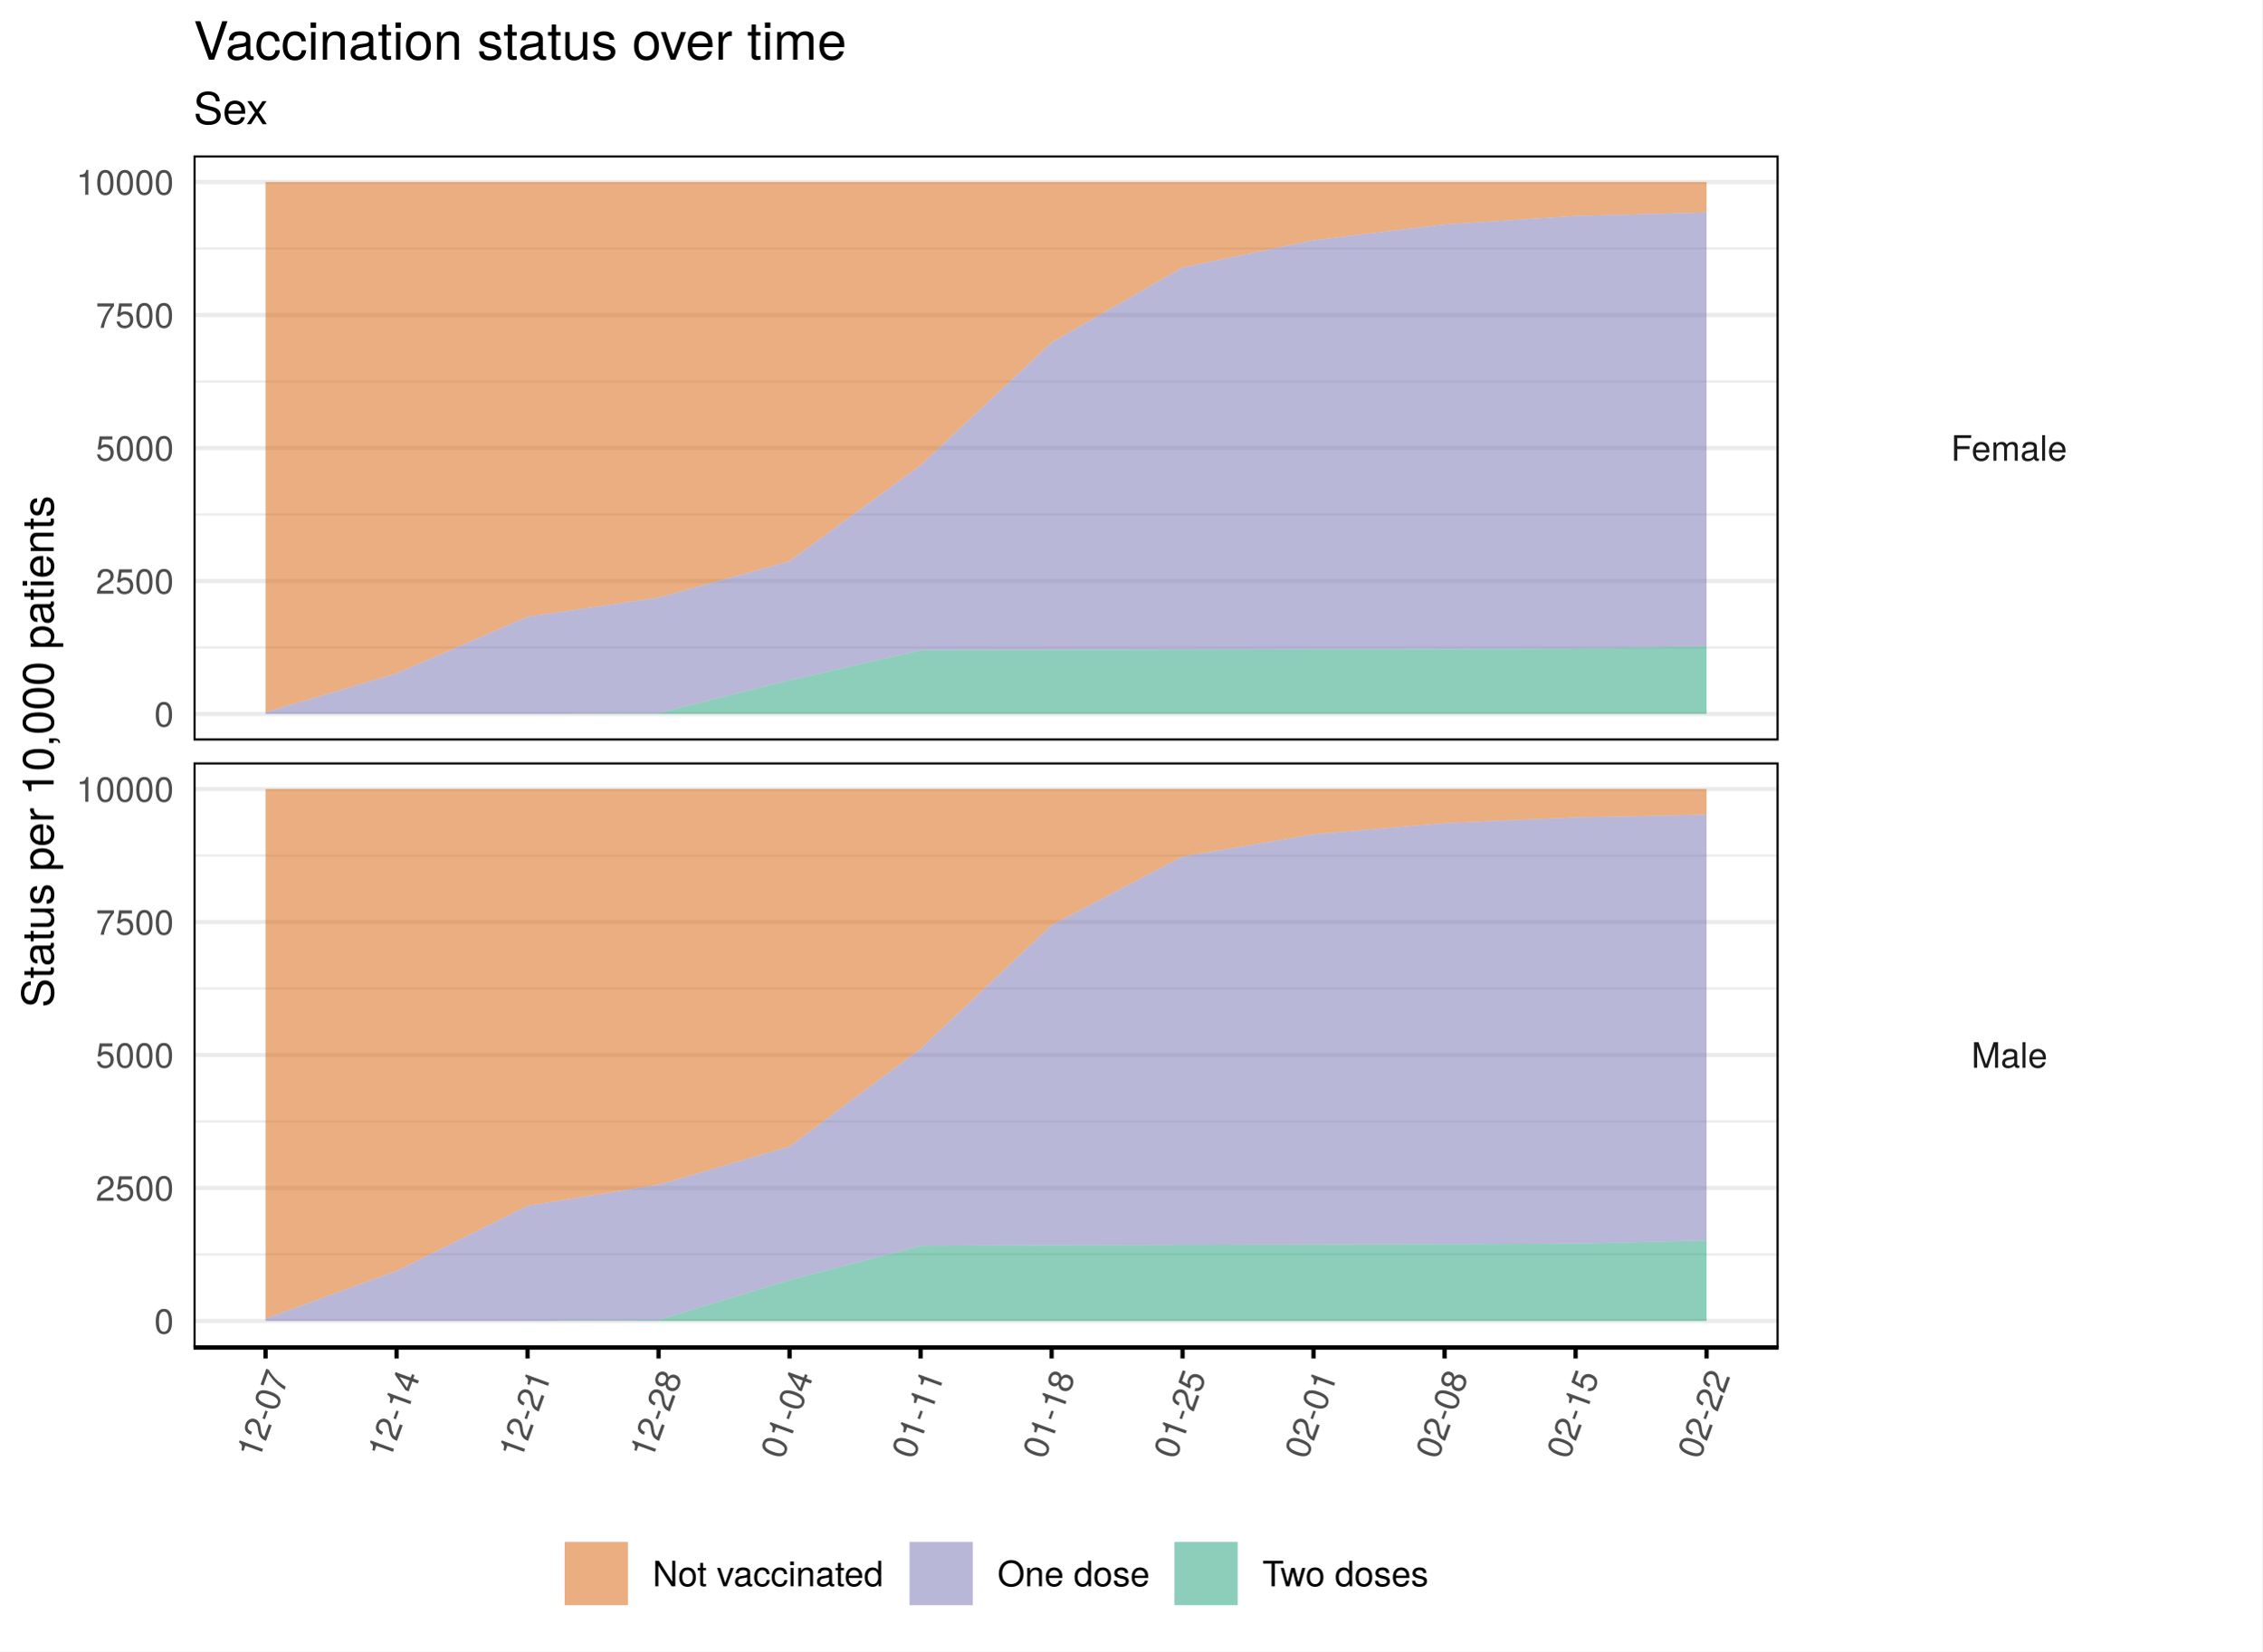
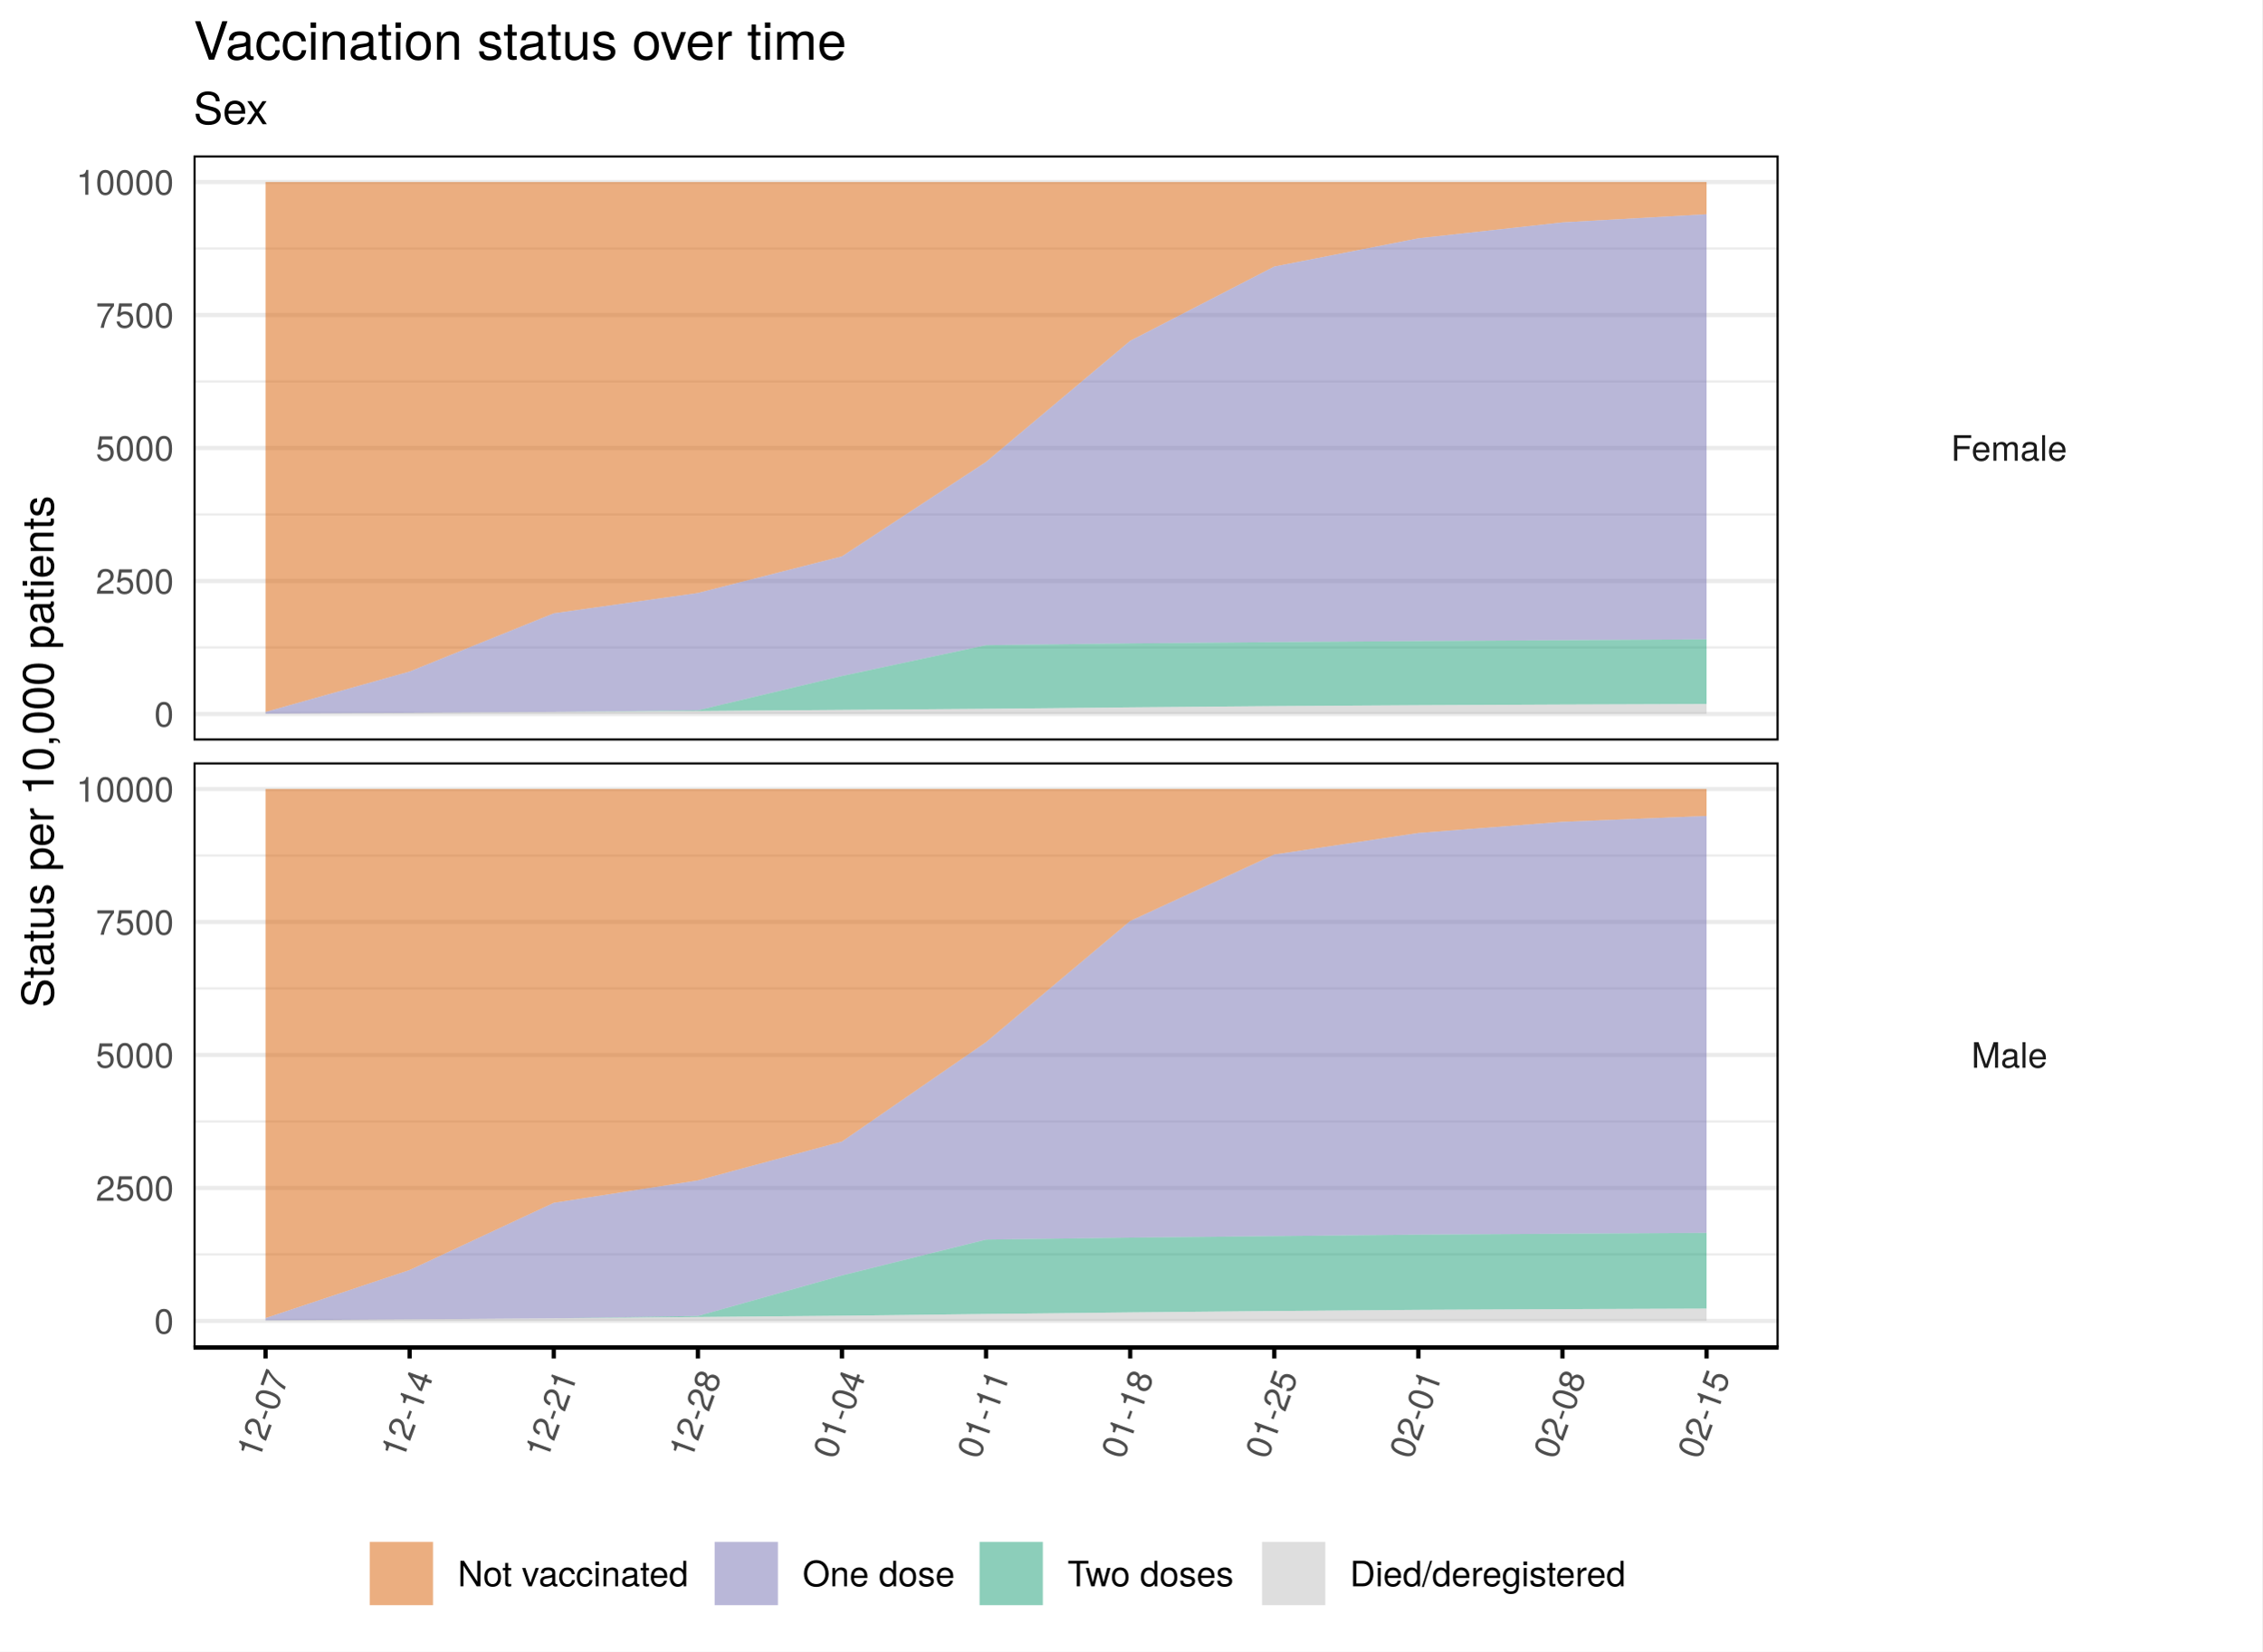
<svg xmlns="http://www.w3.org/2000/svg" viewBox="0 0 566.93 414.02">
  <defs>
    <style type="text/css">
    line, polyline, polygon, path, rect, circle {
      fill: none;
      stroke: #000000;
      stroke-linecap: round;
      stroke-linejoin: round;
      stroke-miterlimit: 10.00;
    }
  </style>
  </defs>
  <rect width="100%" height="100%" style="stroke: none; fill: #FFFFFF;" />
  <defs>
    <clipPath id="cpNDguNDl8NDQ1Ljc3fDE4NS42MnwzOC45NQ==">
      <rect x="48.49" y="38.95" width="397.28" height="146.67" />
    </clipPath>
  </defs>
  <polyline points="48.49,162.29 445.77,162.29 " style="stroke-width: 0.53; stroke: #EBEBEB; stroke-linecap: butt;" clip-path="url(#cpNDguNDl8NDQ1Ljc3fDE4NS42MnwzOC45NQ==)" />
  <polyline points="48.49,128.95 445.77,128.95 " style="stroke-width: 0.53; stroke: #EBEBEB; stroke-linecap: butt;" clip-path="url(#cpNDguNDl8NDQ1Ljc3fDE4NS42MnwzOC45NQ==)" />
  <polyline points="48.49,95.62 445.77,95.62 " style="stroke-width: 0.53; stroke: #EBEBEB; stroke-linecap: butt;" clip-path="url(#cpNDguNDl8NDQ1Ljc3fDE4NS42MnwzOC45NQ==)" />
  <polyline points="48.49,62.28 445.77,62.28 " style="stroke-width: 0.53; stroke: #EBEBEB; stroke-linecap: butt;" clip-path="url(#cpNDguNDl8NDQ1Ljc3fDE4NS42MnwzOC45NQ==)" />
  <polyline points="48.49,178.96 445.77,178.96 " style="stroke-width: 1.07; stroke: #EBEBEB; stroke-linecap: butt;" clip-path="url(#cpNDguNDl8NDQ1Ljc3fDE4NS42MnwzOC45NQ==)" />
  <polyline points="48.49,145.62 445.77,145.62 " style="stroke-width: 1.07; stroke: #EBEBEB; stroke-linecap: butt;" clip-path="url(#cpNDguNDl8NDQ1Ljc3fDE4NS42MnwzOC45NQ==)" />
  <polyline points="48.49,112.29 445.77,112.29 " style="stroke-width: 1.07; stroke: #EBEBEB; stroke-linecap: butt;" clip-path="url(#cpNDguNDl8NDQ1Ljc3fDE4NS42MnwzOC45NQ==)" />
  <polyline points="48.49,78.95 445.77,78.95 " style="stroke-width: 1.07; stroke: #EBEBEB; stroke-linecap: butt;" clip-path="url(#cpNDguNDl8NDQ1Ljc3fDE4NS42MnwzOC45NQ==)" />
  <polyline points="48.49,45.62 445.77,45.62 " style="stroke-width: 1.07; stroke: #EBEBEB; stroke-linecap: butt;" clip-path="url(#cpNDguNDl8NDQ1Ljc3fDE4NS42MnwzOC45NQ==)" />
-   <polygon points="66.55,45.62 99.38,45.62 132.21,45.62 165.05,45.62 197.88,45.62 230.71,45.62 263.55,45.62 296.38,45.62 329.21,45.62 362.05,45.62 394.88,45.62 427.71,45.62 427.71,53.24 394.88,54.12 362.05,56.24 329.21,60.20 296.38,67.05 263.55,85.84 230.71,116.63 197.88,140.67 165.05,149.78 132.21,154.58 99.38,168.80 66.55,178.52 " style="stroke-width: 0.00; stroke: none; fill: #D95F02; fill-opacity: 0.50;" clip-path="url(#cpNDguNDl8NDQ1Ljc3fDE4NS42MnwzOC45NQ==)" />
-   <polyline points="66.55,45.62 99.38,45.62 132.21,45.62 165.05,45.62 197.88,45.62 230.71,45.62 263.55,45.62 296.38,45.62 329.21,45.62 362.05,45.62 394.88,45.62 427.71,45.62 " style="stroke-width: 1.07; stroke: none;" clip-path="url(#cpNDguNDl8NDQ1Ljc3fDE4NS42MnwzOC45NQ==)" />
-   <polygon points="66.55,178.52 99.38,168.80 132.21,154.58 165.05,149.78 197.88,140.67 230.71,116.63 263.55,85.84 296.38,67.05 329.21,60.20 362.05,56.24 394.88,54.12 427.71,53.24 427.71,161.95 394.88,162.60 362.05,162.72 329.21,162.78 296.38,162.85 263.55,162.91 230.71,163.03 197.88,170.54 165.05,178.78 132.21,178.96 99.38,178.96 66.55,178.96 " style="stroke-width: 0.00; stroke: none; fill: #7570B3; fill-opacity: 0.50;" clip-path="url(#cpNDguNDl8NDQ1Ljc3fDE4NS42MnwzOC45NQ==)" />
-   <polyline points="66.55,178.52 99.38,168.80 132.21,154.58 165.05,149.78 197.88,140.67 230.71,116.63 263.55,85.84 296.38,67.05 329.21,60.20 362.05,56.24 394.88,54.12 427.71,53.24 " style="stroke-width: 1.07; stroke: none;" clip-path="url(#cpNDguNDl8NDQ1Ljc3fDE4NS42MnwzOC45NQ==)" />
-   <polygon points="66.55,178.96 99.38,178.96 132.21,178.96 165.05,178.78 197.88,170.54 230.71,163.03 263.55,162.91 296.38,162.85 329.21,162.78 362.05,162.72 394.88,162.60 427.71,161.95 427.71,178.96 394.88,178.96 362.05,178.96 329.21,178.96 296.38,178.96 263.55,178.96 230.71,178.96 197.88,178.96 165.05,178.96 132.21,178.96 99.38,178.96 66.55,178.96 " style="stroke-width: 0.00; stroke: none; fill: #1B9E77; fill-opacity: 0.50;" clip-path="url(#cpNDguNDl8NDQ1Ljc3fDE4NS42MnwzOC45NQ==)" />
-   <polyline points="66.55,178.96 99.38,178.96 132.21,178.96 165.05,178.78 197.88,170.54 230.71,163.03 263.55,162.91 296.38,162.85 329.21,162.78 362.05,162.72 394.88,162.60 427.71,161.95 " style="stroke-width: 1.07; stroke: none;" clip-path="url(#cpNDguNDl8NDQ1Ljc3fDE4NS42MnwzOC45NQ==)" />
+   <polygon points="66.55,45.62 102.66,45.62 138.78,45.62 174.90,45.62 211.01,45.62 247.13,45.62 283.25,45.62 319.36,45.62 355.48,45.62 391.60,45.62 427.71,45.62 427.71,53.70 391.60,55.74 355.48,59.73 319.36,66.81 283.25,85.43 247.13,115.78 211.01,139.46 174.90,148.64 138.78,153.74 102.66,168.33 66.55,178.46 " style="stroke-width: 0.00; stroke: none; fill: #D95F02; fill-opacity: 0.50;" clip-path="url(#cpNDguNDl8NDQ1Ljc3fDE4NS42MnwzOC45NQ==)" />
+   <polyline points="66.55,45.62 102.66,45.62 138.78,45.62 174.90,45.62 211.01,45.62 247.13,45.62 283.25,45.62 319.36,45.62 355.48,45.62 391.60,45.62 427.71,45.62 " style="stroke-width: 1.07; stroke: none;" clip-path="url(#cpNDguNDl8NDQ1Ljc3fDE4NS42MnwzOC45NQ==)" />
+   <polygon points="66.55,178.46 102.66,168.33 138.78,153.74 174.90,148.64 211.01,139.46 247.13,115.78 283.25,85.43 319.36,66.81 355.48,59.73 391.60,55.74 427.71,53.70 427.71,160.27 391.60,160.48 355.48,160.69 319.36,160.95 283.25,161.27 247.13,161.72 211.01,169.44 174.90,178.05 138.78,178.45 102.66,178.68 66.55,178.89 " style="stroke-width: 0.00; stroke: none; fill: #7570B3; fill-opacity: 0.50;" clip-path="url(#cpNDguNDl8NDQ1Ljc3fDE4NS42MnwzOC45NQ==)" />
+   <polyline points="66.55,178.46 102.66,168.33 138.78,153.74 174.90,148.64 211.01,139.46 247.13,115.78 283.25,85.43 319.36,66.81 355.48,59.73 391.60,55.74 427.71,53.70 " style="stroke-width: 1.07; stroke: none;" clip-path="url(#cpNDguNDl8NDQ1Ljc3fDE4NS42MnwzOC45NQ==)" />
+   <polygon points="66.55,178.89 102.66,178.68 138.78,178.45 174.90,178.05 211.01,169.44 247.13,161.72 283.25,161.27 319.36,160.95 355.48,160.69 391.60,160.48 427.71,160.27 427.71,176.47 391.60,176.60 355.48,176.77 319.36,177.00 283.25,177.31 247.13,177.67 211.01,177.95 174.90,178.23 138.78,178.45 102.66,178.68 66.55,178.89 " style="stroke-width: 0.00; stroke: none; fill: #1B9E77; fill-opacity: 0.50;" clip-path="url(#cpNDguNDl8NDQ1Ljc3fDE4NS42MnwzOC45NQ==)" />
+   <polyline points="66.55,178.89 102.66,178.68 138.78,178.45 174.90,178.05 211.01,169.44 247.13,161.72 283.25,161.27 319.36,160.95 355.48,160.69 391.60,160.48 427.71,160.27 " style="stroke-width: 1.07; stroke: none;" clip-path="url(#cpNDguNDl8NDQ1Ljc3fDE4NS42MnwzOC45NQ==)" />
+   <polygon points="66.55,178.89 102.66,178.68 138.78,178.45 174.90,178.23 211.01,177.95 247.13,177.67 283.25,177.31 319.36,177.00 355.48,176.77 391.60,176.60 427.71,176.47 427.71,178.96 391.60,178.96 355.48,178.96 319.36,178.96 283.25,178.96 247.13,178.96 211.01,178.96 174.90,178.96 138.78,178.96 102.66,178.96 66.55,178.96 " style="stroke-width: 0.00; stroke: none; fill: #BEBEBE; fill-opacity: 0.50;" clip-path="url(#cpNDguNDl8NDQ1Ljc3fDE4NS42MnwzOC45NQ==)" />
+   <polyline points="66.55,178.89 102.66,178.68 138.78,178.45 174.90,178.23 211.01,177.95 247.13,177.67 283.25,177.31 319.36,177.00 355.48,176.77 391.60,176.60 427.71,176.47 " style="stroke-width: 1.07; stroke: none;" clip-path="url(#cpNDguNDl8NDQ1Ljc3fDE4NS42MnwzOC45NQ==)" />
  <rect x="48.49" y="38.95" width="397.28" height="146.67" style="stroke-width: 1.07;" clip-path="url(#cpNDguNDl8NDQ1Ljc3fDE4NS42MnwzOC45NQ==)" />
  <defs>
    <clipPath id="cpMC4wMHw1NjYuOTN8NDE0LjAyfDAuMDA=">
      <rect x="0.00" y="0.00" width="566.93" height="414.02" />
    </clipPath>
  </defs>
  <defs>
    <clipPath id="cpNDguNDl8NDQ1Ljc3fDMzNy43OHwxOTEuMTA=">
      <rect x="48.49" y="191.10" width="397.28" height="146.67" />
    </clipPath>
  </defs>
  <polyline points="48.49,314.44 445.77,314.44 " style="stroke-width: 0.53; stroke: #EBEBEB; stroke-linecap: butt;" clip-path="url(#cpNDguNDl8NDQ1Ljc3fDMzNy43OHwxOTEuMTA=)" />
  <polyline points="48.49,281.11 445.77,281.11 " style="stroke-width: 0.53; stroke: #EBEBEB; stroke-linecap: butt;" clip-path="url(#cpNDguNDl8NDQ1Ljc3fDMzNy43OHwxOTEuMTA=)" />
  <polyline points="48.49,247.77 445.77,247.77 " style="stroke-width: 0.53; stroke: #EBEBEB; stroke-linecap: butt;" clip-path="url(#cpNDguNDl8NDQ1Ljc3fDMzNy43OHwxOTEuMTA=)" />
  <polyline points="48.49,214.44 445.77,214.44 " style="stroke-width: 0.53; stroke: #EBEBEB; stroke-linecap: butt;" clip-path="url(#cpNDguNDl8NDQ1Ljc3fDMzNy43OHwxOTEuMTA=)" />
  <polyline points="48.49,331.11 445.77,331.11 " style="stroke-width: 1.07; stroke: #EBEBEB; stroke-linecap: butt;" clip-path="url(#cpNDguNDl8NDQ1Ljc3fDMzNy43OHwxOTEuMTA=)" />
  <polyline points="48.49,297.77 445.77,297.77 " style="stroke-width: 1.07; stroke: #EBEBEB; stroke-linecap: butt;" clip-path="url(#cpNDguNDl8NDQ1Ljc3fDMzNy43OHwxOTEuMTA=)" />
  <polyline points="48.49,264.44 445.77,264.44 " style="stroke-width: 1.07; stroke: #EBEBEB; stroke-linecap: butt;" clip-path="url(#cpNDguNDl8NDQ1Ljc3fDMzNy43OHwxOTEuMTA=)" />
  <polyline points="48.49,231.10 445.77,231.10 " style="stroke-width: 1.07; stroke: #EBEBEB; stroke-linecap: butt;" clip-path="url(#cpNDguNDl8NDQ1Ljc3fDMzNy43OHwxOTEuMTA=)" />
  <polyline points="48.49,197.77 445.77,197.77 " style="stroke-width: 1.07; stroke: #EBEBEB; stroke-linecap: butt;" clip-path="url(#cpNDguNDl8NDQ1Ljc3fDMzNy43OHwxOTEuMTA=)" />
-   <polygon points="66.55,197.77 99.38,197.77 132.21,197.77 165.05,197.77 197.88,197.77 230.71,197.77 263.55,197.77 296.38,197.77 329.21,197.77 362.05,197.77 394.88,197.77 427.71,197.77 427.71,204.20 394.88,204.89 362.05,206.33 329.21,209.12 296.38,214.68 263.55,231.90 230.71,262.87 197.88,287.38 165.05,296.96 132.21,302.25 99.38,318.56 66.55,330.52 " style="stroke-width: 0.00; stroke: none; fill: #D95F02; fill-opacity: 0.50;" clip-path="url(#cpNDguNDl8NDQ1Ljc3fDMzNy43OHwxOTEuMTA=)" />
-   <polyline points="66.55,197.77 99.38,197.77 132.21,197.77 165.05,197.77 197.88,197.77 230.71,197.77 263.55,197.77 296.38,197.77 329.21,197.77 362.05,197.77 394.88,197.77 427.71,197.77 " style="stroke-width: 1.07; stroke: none;" clip-path="url(#cpNDguNDl8NDQ1Ljc3fDMzNy43OHwxOTEuMTA=)" />
-   <polygon points="66.55,330.52 99.38,318.56 132.21,302.25 165.05,296.96 197.88,287.38 230.71,262.87 263.55,231.90 296.38,214.68 329.21,209.12 362.05,206.33 394.88,204.89 427.71,204.20 427.71,310.94 394.88,311.76 362.05,311.89 329.21,311.96 296.38,312.07 263.55,312.15 230.71,312.31 197.88,320.88 165.05,330.86 132.21,331.11 99.38,331.11 66.55,331.11 " style="stroke-width: 0.00; stroke: none; fill: #7570B3; fill-opacity: 0.50;" clip-path="url(#cpNDguNDl8NDQ1Ljc3fDMzNy43OHwxOTEuMTA=)" />
-   <polyline points="66.55,330.52 99.38,318.56 132.21,302.25 165.05,296.96 197.88,287.38 230.71,262.87 263.55,231.90 296.38,214.68 329.21,209.12 362.05,206.33 394.88,204.89 427.71,204.20 " style="stroke-width: 1.07; stroke: none;" clip-path="url(#cpNDguNDl8NDQ1Ljc3fDMzNy43OHwxOTEuMTA=)" />
-   <polygon points="66.55,331.11 99.38,331.11 132.21,331.11 165.05,330.86 197.88,320.88 230.71,312.31 263.55,312.15 296.38,312.07 329.21,311.96 362.05,311.89 394.88,311.76 427.71,310.94 427.71,331.11 394.88,331.11 362.05,331.11 329.21,331.11 296.38,331.11 263.55,331.11 230.71,331.11 197.88,331.11 165.05,331.11 132.21,331.11 99.38,331.11 66.55,331.11 " style="stroke-width: 0.00; stroke: none; fill: #1B9E77; fill-opacity: 0.50;" clip-path="url(#cpNDguNDl8NDQ1Ljc3fDMzNy43OHwxOTEuMTA=)" />
-   <polyline points="66.55,331.11 99.38,331.11 132.21,331.11 165.05,330.86 197.88,320.88 230.71,312.31 263.55,312.15 296.38,312.07 329.21,311.96 362.05,311.89 394.88,311.76 427.71,310.94 " style="stroke-width: 1.07; stroke: none;" clip-path="url(#cpNDguNDl8NDQ1Ljc3fDMzNy43OHwxOTEuMTA=)" />
+   <polygon points="66.55,197.77 102.66,197.77 138.78,197.77 174.90,197.77 211.01,197.77 247.13,197.77 283.25,197.77 319.36,197.77 355.48,197.77 391.60,197.77 427.71,197.77 427.71,204.53 391.60,206.00 355.48,208.80 319.36,214.20 283.25,230.87 247.13,261.24 211.01,286.16 174.90,295.90 138.78,301.52 102.66,318.36 66.55,330.41 " style="stroke-width: 0.00; stroke: none; fill: #D95F02; fill-opacity: 0.50;" clip-path="url(#cpNDguNDl8NDQ1Ljc3fDMzNy43OHwxOTEuMTA=)" />
+   <polyline points="66.55,197.77 102.66,197.77 138.78,197.77 174.90,197.77 211.01,197.77 247.13,197.77 283.25,197.77 319.36,197.77 355.48,197.77 391.60,197.77 427.71,197.77 " style="stroke-width: 1.07; stroke: none;" clip-path="url(#cpNDguNDl8NDQ1Ljc3fDMzNy43OHwxOTEuMTA=)" />
+   <polygon points="66.55,330.41 102.66,318.36 138.78,301.52 174.90,295.90 211.01,286.16 247.13,261.24 283.25,230.87 319.36,214.20 355.48,208.80 391.60,206.00 427.71,204.53 427.71,309.04 391.60,309.26 355.48,309.48 319.36,309.85 283.25,310.22 247.13,310.72 211.01,319.71 174.90,329.88 138.78,330.46 102.66,330.72 66.55,330.97 " style="stroke-width: 0.00; stroke: none; fill: #7570B3; fill-opacity: 0.50;" clip-path="url(#cpNDguNDl8NDQ1Ljc3fDMzNy43OHwxOTEuMTA=)" />
+   <polyline points="66.55,330.41 102.66,318.36 138.78,301.52 174.90,295.90 211.01,286.16 247.13,261.24 283.25,230.87 319.36,214.20 355.48,208.80 391.60,206.00 427.71,204.53 " style="stroke-width: 1.07; stroke: none;" clip-path="url(#cpNDguNDl8NDQ1Ljc3fDMzNy43OHwxOTEuMTA=)" />
+   <polygon points="66.55,330.97 102.66,330.72 138.78,330.46 174.90,329.88 211.01,319.71 247.13,310.72 283.25,310.22 319.36,309.85 355.48,309.48 391.60,309.26 427.71,309.04 427.71,328.02 391.60,328.15 355.48,328.33 319.36,328.62 283.25,328.97 247.13,329.37 211.01,329.81 174.90,330.14 138.78,330.46 102.66,330.72 66.55,330.97 " style="stroke-width: 0.00; stroke: none; fill: #1B9E77; fill-opacity: 0.50;" clip-path="url(#cpNDguNDl8NDQ1Ljc3fDMzNy43OHwxOTEuMTA=)" />
+   <polyline points="66.55,330.97 102.66,330.72 138.78,330.46 174.90,329.88 211.01,319.71 247.13,310.72 283.25,310.22 319.36,309.85 355.48,309.48 391.60,309.26 427.71,309.04 " style="stroke-width: 1.07; stroke: none;" clip-path="url(#cpNDguNDl8NDQ1Ljc3fDMzNy43OHwxOTEuMTA=)" />
+   <polygon points="66.55,330.97 102.66,330.72 138.78,330.46 174.90,330.14 211.01,329.81 247.13,329.37 283.25,328.97 319.36,328.62 355.48,328.33 391.60,328.15 427.71,328.02 427.71,331.11 391.60,331.11 355.48,331.11 319.36,331.11 283.25,331.11 247.13,331.11 211.01,331.11 174.90,331.11 138.78,331.11 102.66,331.11 66.55,331.11 " style="stroke-width: 0.00; stroke: none; fill: #BEBEBE; fill-opacity: 0.50;" clip-path="url(#cpNDguNDl8NDQ1Ljc3fDMzNy43OHwxOTEuMTA=)" />
+   <polyline points="66.55,330.97 102.66,330.72 138.78,330.46 174.90,330.14 211.01,329.81 247.13,329.37 283.25,328.97 319.36,328.62 355.48,328.33 391.60,328.15 427.71,328.02 " style="stroke-width: 1.07; stroke: none;" clip-path="url(#cpNDguNDl8NDQ1Ljc3fDMzNy43OHwxOTEuMTA=)" />
  <rect x="48.49" y="191.10" width="397.28" height="146.67" style="stroke-width: 1.07;" clip-path="url(#cpNDguNDl8NDQ1Ljc3fDMzNy43OHwxOTEuMTA=)" />
  <defs>
    <clipPath id="cpMC4wMHw1NjYuOTN8NDE0LjAyfDAuMDA=">
      <rect x="0.00" y="0.00" width="566.93" height="414.02" />
    </clipPath>
  </defs>
  <defs>
    <clipPath id="cpNDQ1Ljc3fDU2MS40NXwxODUuNjJ8MzguOTU=">
      <rect x="445.77" y="38.95" width="115.68" height="146.67" />
    </clipPath>
  </defs>
  <defs>
    <clipPath id="cpNDg0LjU2fDUyMi42NnwxODUuNjJ8MzguOTU=">
      <rect x="484.56" y="38.95" width="38.11" height="146.67" />
    </clipPath>
  </defs>
  <g clip-path="url(#cpNDg0LjU2fDUyMi42NnwxODUuNjJ8MzguOTU=)">
    <text x="488.94" y="115.49" style="font-size: 8.80px; fill: #1A1A1A; font-family: TeX Gyre Heros;" textLength="29.34px" lengthAdjust="spacingAndGlyphs">Female</text>
  </g>
  <defs>
    <clipPath id="cpNDQ1Ljc3fDU2MS40NXwxODUuNjJ8MzguOTU=">
      <rect x="445.77" y="38.95" width="115.68" height="146.67" />
    </clipPath>
  </defs>
  <defs>
    <clipPath id="cpMC4wMHw1NjYuOTN8NDE0LjAyfDAuMDA=">
      <rect x="0.00" y="0.00" width="566.93" height="414.02" />
    </clipPath>
  </defs>
  <defs>
    <clipPath id="cpNDQ1Ljc3fDU2MS40NXwzMzcuNzh8MTkxLjEw">
      <rect x="445.77" y="191.10" width="115.68" height="146.67" />
    </clipPath>
  </defs>
  <defs>
    <clipPath id="cpNDg0LjU2fDUyMi42NnwzMzcuNzh8MTkxLjEw">
      <rect x="484.56" y="191.10" width="38.11" height="146.67" />
    </clipPath>
  </defs>
  <g clip-path="url(#cpNDg0LjU2fDUyMi42NnwzMzcuNzh8MTkxLjEw)">
    <text x="494.08" y="267.65" style="font-size: 8.80px; fill: #1A1A1A; font-family: TeX Gyre Heros;" textLength="19.07px" lengthAdjust="spacingAndGlyphs">Male</text>
  </g>
  <defs>
    <clipPath id="cpNDQ1Ljc3fDU2MS40NXwzMzcuNzh8MTkxLjEw">
      <rect x="445.77" y="191.10" width="115.68" height="146.67" />
    </clipPath>
  </defs>
  <defs>
    <clipPath id="cpMC4wMHw1NjYuOTN8NDE0LjAyfDAuMDA=">
      <rect x="0.00" y="0.00" width="566.93" height="414.02" />
    </clipPath>
  </defs>
  <polyline points="48.49,337.78 445.77,337.78 " style="stroke-width: 1.07; stroke-linecap: butt;" clip-path="url(#cpMC4wMHw1NjYuOTN8NDE0LjAyfDAuMDA=)" />
  <polyline points="66.55,340.52 66.55,337.78 " style="stroke-width: 1.07; stroke-linecap: butt;" clip-path="url(#cpMC4wMHw1NjYuOTN8NDE0LjAyfDAuMDA=)" />
-   <polyline points="99.38,340.52 99.38,337.78 " style="stroke-width: 1.07; stroke-linecap: butt;" clip-path="url(#cpMC4wMHw1NjYuOTN8NDE0LjAyfDAuMDA=)" />
-   <polyline points="132.21,340.52 132.21,337.78 " style="stroke-width: 1.07; stroke-linecap: butt;" clip-path="url(#cpMC4wMHw1NjYuOTN8NDE0LjAyfDAuMDA=)" />
-   <polyline points="165.05,340.52 165.05,337.78 " style="stroke-width: 1.07; stroke-linecap: butt;" clip-path="url(#cpMC4wMHw1NjYuOTN8NDE0LjAyfDAuMDA=)" />
-   <polyline points="197.88,340.52 197.88,337.78 " style="stroke-width: 1.07; stroke-linecap: butt;" clip-path="url(#cpMC4wMHw1NjYuOTN8NDE0LjAyfDAuMDA=)" />
-   <polyline points="230.71,340.52 230.71,337.78 " style="stroke-width: 1.07; stroke-linecap: butt;" clip-path="url(#cpMC4wMHw1NjYuOTN8NDE0LjAyfDAuMDA=)" />
-   <polyline points="263.55,340.52 263.55,337.78 " style="stroke-width: 1.07; stroke-linecap: butt;" clip-path="url(#cpMC4wMHw1NjYuOTN8NDE0LjAyfDAuMDA=)" />
-   <polyline points="296.38,340.52 296.38,337.78 " style="stroke-width: 1.07; stroke-linecap: butt;" clip-path="url(#cpMC4wMHw1NjYuOTN8NDE0LjAyfDAuMDA=)" />
-   <polyline points="329.21,340.52 329.21,337.78 " style="stroke-width: 1.07; stroke-linecap: butt;" clip-path="url(#cpMC4wMHw1NjYuOTN8NDE0LjAyfDAuMDA=)" />
-   <polyline points="362.05,340.52 362.05,337.78 " style="stroke-width: 1.07; stroke-linecap: butt;" clip-path="url(#cpMC4wMHw1NjYuOTN8NDE0LjAyfDAuMDA=)" />
-   <polyline points="394.88,340.52 394.88,337.78 " style="stroke-width: 1.07; stroke-linecap: butt;" clip-path="url(#cpMC4wMHw1NjYuOTN8NDE0LjAyfDAuMDA=)" />
+   <polyline points="102.66,340.52 102.66,337.78 " style="stroke-width: 1.07; stroke-linecap: butt;" clip-path="url(#cpMC4wMHw1NjYuOTN8NDE0LjAyfDAuMDA=)" />
+   <polyline points="138.78,340.52 138.78,337.78 " style="stroke-width: 1.07; stroke-linecap: butt;" clip-path="url(#cpMC4wMHw1NjYuOTN8NDE0LjAyfDAuMDA=)" />
+   <polyline points="174.90,340.52 174.90,337.78 " style="stroke-width: 1.07; stroke-linecap: butt;" clip-path="url(#cpMC4wMHw1NjYuOTN8NDE0LjAyfDAuMDA=)" />
+   <polyline points="211.01,340.52 211.01,337.78 " style="stroke-width: 1.07; stroke-linecap: butt;" clip-path="url(#cpMC4wMHw1NjYuOTN8NDE0LjAyfDAuMDA=)" />
+   <polyline points="247.13,340.52 247.13,337.78 " style="stroke-width: 1.07; stroke-linecap: butt;" clip-path="url(#cpMC4wMHw1NjYuOTN8NDE0LjAyfDAuMDA=)" />
+   <polyline points="283.25,340.52 283.25,337.78 " style="stroke-width: 1.07; stroke-linecap: butt;" clip-path="url(#cpMC4wMHw1NjYuOTN8NDE0LjAyfDAuMDA=)" />
+   <polyline points="319.36,340.52 319.36,337.78 " style="stroke-width: 1.07; stroke-linecap: butt;" clip-path="url(#cpMC4wMHw1NjYuOTN8NDE0LjAyfDAuMDA=)" />
+   <polyline points="355.48,340.52 355.48,337.78 " style="stroke-width: 1.07; stroke-linecap: butt;" clip-path="url(#cpMC4wMHw1NjYuOTN8NDE0LjAyfDAuMDA=)" />
+   <polyline points="391.60,340.52 391.60,337.78 " style="stroke-width: 1.07; stroke-linecap: butt;" clip-path="url(#cpMC4wMHw1NjYuOTN8NDE0LjAyfDAuMDA=)" />
  <polyline points="427.71,340.52 427.71,337.78 " style="stroke-width: 1.07; stroke-linecap: butt;" clip-path="url(#cpMC4wMHw1NjYuOTN8NDE0LjAyfDAuMDA=)" />
  <g clip-path="url(#cpMC4wMHw1NjYuOTN8NDE0LjAyfDAuMDA=)">
    <text transform="translate(64.88,366.05) rotate(-70)" style="font-size: 8.80px; fill: #4D4D4D; font-family: TeX Gyre Heros;" textLength="22.50px" lengthAdjust="spacingAndGlyphs">12-07</text>
  </g>
  <g clip-path="url(#cpMC4wMHw1NjYuOTN8NDE0LjAyfDAuMDA=)">
-     <text transform="translate(97.71,366.05) rotate(-70)" style="font-size: 8.80px; fill: #4D4D4D; font-family: TeX Gyre Heros;" textLength="22.50px" lengthAdjust="spacingAndGlyphs">12-14</text>
-   </g>
-   <g clip-path="url(#cpMC4wMHw1NjYuOTN8NDE0LjAyfDAuMDA=)">
-     <text transform="translate(130.55,366.05) rotate(-70)" style="font-size: 8.80px; fill: #4D4D4D; font-family: TeX Gyre Heros;" textLength="22.50px" lengthAdjust="spacingAndGlyphs">12-21</text>
-   </g>
-   <g clip-path="url(#cpMC4wMHw1NjYuOTN8NDE0LjAyfDAuMDA=)">
-     <text transform="translate(163.38,366.05) rotate(-70)" style="font-size: 8.80px; fill: #4D4D4D; font-family: TeX Gyre Heros;" textLength="22.50px" lengthAdjust="spacingAndGlyphs">12-28</text>
-   </g>
-   <g clip-path="url(#cpMC4wMHw1NjYuOTN8NDE0LjAyfDAuMDA=)">
-     <text transform="translate(196.21,366.05) rotate(-70)" style="font-size: 8.80px; fill: #4D4D4D; font-family: TeX Gyre Heros;" textLength="22.50px" lengthAdjust="spacingAndGlyphs">01-04</text>
-   </g>
-   <g clip-path="url(#cpMC4wMHw1NjYuOTN8NDE0LjAyfDAuMDA=)">
-     <text transform="translate(229.05,366.05) rotate(-70)" style="font-size: 8.80px; fill: #4D4D4D; font-family: TeX Gyre Heros;" textLength="22.50px" lengthAdjust="spacingAndGlyphs">01-11</text>
-   </g>
-   <g clip-path="url(#cpMC4wMHw1NjYuOTN8NDE0LjAyfDAuMDA=)">
-     <text transform="translate(261.88,366.05) rotate(-70)" style="font-size: 8.80px; fill: #4D4D4D; font-family: TeX Gyre Heros;" textLength="22.50px" lengthAdjust="spacingAndGlyphs">01-18</text>
-   </g>
-   <g clip-path="url(#cpMC4wMHw1NjYuOTN8NDE0LjAyfDAuMDA=)">
-     <text transform="translate(294.71,366.05) rotate(-70)" style="font-size: 8.80px; fill: #4D4D4D; font-family: TeX Gyre Heros;" textLength="22.50px" lengthAdjust="spacingAndGlyphs">01-25</text>
-   </g>
-   <g clip-path="url(#cpMC4wMHw1NjYuOTN8NDE0LjAyfDAuMDA=)">
-     <text transform="translate(327.55,366.05) rotate(-70)" style="font-size: 8.80px; fill: #4D4D4D; font-family: TeX Gyre Heros;" textLength="22.50px" lengthAdjust="spacingAndGlyphs">02-01</text>
-   </g>
-   <g clip-path="url(#cpMC4wMHw1NjYuOTN8NDE0LjAyfDAuMDA=)">
-     <text transform="translate(360.38,366.05) rotate(-70)" style="font-size: 8.80px; fill: #4D4D4D; font-family: TeX Gyre Heros;" textLength="22.50px" lengthAdjust="spacingAndGlyphs">02-08</text>
-   </g>
-   <g clip-path="url(#cpMC4wMHw1NjYuOTN8NDE0LjAyfDAuMDA=)">
-     <text transform="translate(393.21,366.05) rotate(-70)" style="font-size: 8.80px; fill: #4D4D4D; font-family: TeX Gyre Heros;" textLength="22.50px" lengthAdjust="spacingAndGlyphs">02-15</text>
-   </g>
-   <g clip-path="url(#cpMC4wMHw1NjYuOTN8NDE0LjAyfDAuMDA=)">
-     <text transform="translate(426.05,366.05) rotate(-70)" style="font-size: 8.80px; fill: #4D4D4D; font-family: TeX Gyre Heros;" textLength="22.50px" lengthAdjust="spacingAndGlyphs">02-22</text>
+     <text transform="translate(101.00,366.05) rotate(-70)" style="font-size: 8.80px; fill: #4D4D4D; font-family: TeX Gyre Heros;" textLength="22.50px" lengthAdjust="spacingAndGlyphs">12-14</text>
+   </g>
+   <g clip-path="url(#cpMC4wMHw1NjYuOTN8NDE0LjAyfDAuMDA=)">
+     <text transform="translate(137.11,366.05) rotate(-70)" style="font-size: 8.80px; fill: #4D4D4D; font-family: TeX Gyre Heros;" textLength="22.50px" lengthAdjust="spacingAndGlyphs">12-21</text>
+   </g>
+   <g clip-path="url(#cpMC4wMHw1NjYuOTN8NDE0LjAyfDAuMDA=)">
+     <text transform="translate(173.23,366.05) rotate(-70)" style="font-size: 8.80px; fill: #4D4D4D; font-family: TeX Gyre Heros;" textLength="22.50px" lengthAdjust="spacingAndGlyphs">12-28</text>
+   </g>
+   <g clip-path="url(#cpMC4wMHw1NjYuOTN8NDE0LjAyfDAuMDA=)">
+     <text transform="translate(209.35,366.05) rotate(-70)" style="font-size: 8.80px; fill: #4D4D4D; font-family: TeX Gyre Heros;" textLength="22.50px" lengthAdjust="spacingAndGlyphs">01-04</text>
+   </g>
+   <g clip-path="url(#cpMC4wMHw1NjYuOTN8NDE0LjAyfDAuMDA=)">
+     <text transform="translate(245.46,366.05) rotate(-70)" style="font-size: 8.80px; fill: #4D4D4D; font-family: TeX Gyre Heros;" textLength="22.50px" lengthAdjust="spacingAndGlyphs">01-11</text>
+   </g>
+   <g clip-path="url(#cpMC4wMHw1NjYuOTN8NDE0LjAyfDAuMDA=)">
+     <text transform="translate(281.58,366.05) rotate(-70)" style="font-size: 8.80px; fill: #4D4D4D; font-family: TeX Gyre Heros;" textLength="22.50px" lengthAdjust="spacingAndGlyphs">01-18</text>
+   </g>
+   <g clip-path="url(#cpMC4wMHw1NjYuOTN8NDE0LjAyfDAuMDA=)">
+     <text transform="translate(317.70,366.05) rotate(-70)" style="font-size: 8.80px; fill: #4D4D4D; font-family: TeX Gyre Heros;" textLength="22.50px" lengthAdjust="spacingAndGlyphs">01-25</text>
+   </g>
+   <g clip-path="url(#cpMC4wMHw1NjYuOTN8NDE0LjAyfDAuMDA=)">
+     <text transform="translate(353.81,366.05) rotate(-70)" style="font-size: 8.80px; fill: #4D4D4D; font-family: TeX Gyre Heros;" textLength="22.50px" lengthAdjust="spacingAndGlyphs">02-01</text>
+   </g>
+   <g clip-path="url(#cpMC4wMHw1NjYuOTN8NDE0LjAyfDAuMDA=)">
+     <text transform="translate(389.93,366.05) rotate(-70)" style="font-size: 8.80px; fill: #4D4D4D; font-family: TeX Gyre Heros;" textLength="22.50px" lengthAdjust="spacingAndGlyphs">02-08</text>
+   </g>
+   <g clip-path="url(#cpMC4wMHw1NjYuOTN8NDE0LjAyfDAuMDA=)">
+     <text transform="translate(426.05,366.05) rotate(-70)" style="font-size: 8.80px; fill: #4D4D4D; font-family: TeX Gyre Heros;" textLength="22.50px" lengthAdjust="spacingAndGlyphs">02-15</text>
  </g>
  <g clip-path="url(#cpMC4wMHw1NjYuOTN8NDE0LjAyfDAuMDA=)">
    <text x="38.66" y="182.16" style="font-size: 8.80px; fill: #4D4D4D; font-family: TeX Gyre Heros;" textLength="4.89px" lengthAdjust="spacingAndGlyphs">0</text>
  </g>
  <g clip-path="url(#cpMC4wMHw1NjYuOTN8NDE0LjAyfDAuMDA=)">
    <text x="23.99" y="148.83" style="font-size: 8.80px; fill: #4D4D4D; font-family: TeX Gyre Heros;" textLength="19.57px" lengthAdjust="spacingAndGlyphs">2500</text>
  </g>
  <g clip-path="url(#cpMC4wMHw1NjYuOTN8NDE0LjAyfDAuMDA=)">
    <text x="23.99" y="115.49" style="font-size: 8.80px; fill: #4D4D4D; font-family: TeX Gyre Heros;" textLength="19.57px" lengthAdjust="spacingAndGlyphs">5000</text>
  </g>
  <g clip-path="url(#cpMC4wMHw1NjYuOTN8NDE0LjAyfDAuMDA=)">
    <text x="23.99" y="82.16" style="font-size: 8.80px; fill: #4D4D4D; font-family: TeX Gyre Heros;" textLength="19.57px" lengthAdjust="spacingAndGlyphs">7500</text>
  </g>
  <g clip-path="url(#cpMC4wMHw1NjYuOTN8NDE0LjAyfDAuMDA=)">
    <text x="19.09" y="48.82" style="font-size: 8.80px; fill: #4D4D4D; font-family: TeX Gyre Heros;" textLength="24.46px" lengthAdjust="spacingAndGlyphs">10000</text>
  </g>
  <g clip-path="url(#cpMC4wMHw1NjYuOTN8NDE0LjAyfDAuMDA=)">
    <text x="38.66" y="334.32" style="font-size: 8.80px; fill: #4D4D4D; font-family: TeX Gyre Heros;" textLength="4.89px" lengthAdjust="spacingAndGlyphs">0</text>
  </g>
  <g clip-path="url(#cpMC4wMHw1NjYuOTN8NDE0LjAyfDAuMDA=)">
    <text x="23.99" y="300.98" style="font-size: 8.80px; fill: #4D4D4D; font-family: TeX Gyre Heros;" textLength="19.57px" lengthAdjust="spacingAndGlyphs">2500</text>
  </g>
  <g clip-path="url(#cpMC4wMHw1NjYuOTN8NDE0LjAyfDAuMDA=)">
    <text x="23.99" y="267.65" style="font-size: 8.80px; fill: #4D4D4D; font-family: TeX Gyre Heros;" textLength="19.57px" lengthAdjust="spacingAndGlyphs">5000</text>
  </g>
  <g clip-path="url(#cpMC4wMHw1NjYuOTN8NDE0LjAyfDAuMDA=)">
    <text x="23.99" y="234.31" style="font-size: 8.80px; fill: #4D4D4D; font-family: TeX Gyre Heros;" textLength="19.57px" lengthAdjust="spacingAndGlyphs">7500</text>
  </g>
  <g clip-path="url(#cpMC4wMHw1NjYuOTN8NDE0LjAyfDAuMDA=)">
    <text x="19.09" y="200.98" style="font-size: 8.80px; fill: #4D4D4D; font-family: TeX Gyre Heros;" textLength="24.46px" lengthAdjust="spacingAndGlyphs">10000</text>
  </g>
  <g clip-path="url(#cpMC4wMHw1NjYuOTN8NDE0LjAyfDAuMDA=)">
    <text transform="translate(13.45,252.57) rotate(-90)" style="font-size: 11.00px; font-family: TeX Gyre Heros;" textLength="128.41px" lengthAdjust="spacingAndGlyphs">Status per 10,000 patients</text>
  </g>
-   <rect x="141.51" y="386.49" width="15.86" height="15.86" style="stroke-width: 1.07; stroke: none; stroke-linecap: square; stroke-linejoin: miter; fill: #D95F02; fill-opacity: 0.50;" clip-path="url(#cpMC4wMHw1NjYuOTN8NDE0LjAyfDAuMDA=)" />
-   <rect x="227.95" y="386.49" width="15.86" height="15.86" style="stroke-width: 1.07; stroke: none; stroke-linecap: square; stroke-linejoin: miter; fill: #7570B3; fill-opacity: 0.50;" clip-path="url(#cpMC4wMHw1NjYuOTN8NDE0LjAyfDAuMDA=)" />
-   <rect x="294.34" y="386.49" width="15.86" height="15.86" style="stroke-width: 1.07; stroke: none; stroke-linecap: square; stroke-linejoin: miter; fill: #1B9E77; fill-opacity: 0.50;" clip-path="url(#cpMC4wMHw1NjYuOTN8NDE0LjAyfDAuMDA=)" />
-   <g clip-path="url(#cpMC4wMHw1NjYuOTN8NDE0LjAyfDAuMDA=)">
-     <text x="163.56" y="397.63" style="font-size: 8.80px; font-family: TeX Gyre Heros;" textLength="58.20px" lengthAdjust="spacingAndGlyphs">Not vaccinated</text>
-   </g>
-   <g clip-path="url(#cpMC4wMHw1NjYuOTN8NDE0LjAyfDAuMDA=)">
-     <text x="250.00" y="397.63" style="font-size: 8.80px; font-family: TeX Gyre Heros;" textLength="38.16px" lengthAdjust="spacingAndGlyphs">One dose</text>
-   </g>
-   <g clip-path="url(#cpMC4wMHw1NjYuOTN8NDE0LjAyfDAuMDA=)">
-     <text x="316.39" y="397.63" style="font-size: 8.80px; font-family: TeX Gyre Heros;" textLength="42.55px" lengthAdjust="spacingAndGlyphs">Two doses</text>
+   <rect x="92.66" y="386.49" width="15.86" height="15.86" style="stroke-width: 1.07; stroke: none; stroke-linecap: square; stroke-linejoin: miter; fill: #D95F02; fill-opacity: 0.50;" clip-path="url(#cpMC4wMHw1NjYuOTN8NDE0LjAyfDAuMDA=)" />
+   <rect x="179.10" y="386.49" width="15.86" height="15.86" style="stroke-width: 1.07; stroke: none; stroke-linecap: square; stroke-linejoin: miter; fill: #7570B3; fill-opacity: 0.50;" clip-path="url(#cpMC4wMHw1NjYuOTN8NDE0LjAyfDAuMDA=)" />
+   <rect x="245.50" y="386.49" width="15.86" height="15.86" style="stroke-width: 1.07; stroke: none; stroke-linecap: square; stroke-linejoin: miter; fill: #1B9E77; fill-opacity: 0.50;" clip-path="url(#cpMC4wMHw1NjYuOTN8NDE0LjAyfDAuMDA=)" />
+   <rect x="316.29" y="386.49" width="15.86" height="15.86" style="stroke-width: 1.07; stroke: none; stroke-linecap: square; stroke-linejoin: miter; fill: #BEBEBE; fill-opacity: 0.50;" clip-path="url(#cpMC4wMHw1NjYuOTN8NDE0LjAyfDAuMDA=)" />
+   <g clip-path="url(#cpMC4wMHw1NjYuOTN8NDE0LjAyfDAuMDA=)">
+     <text x="114.71" y="397.63" style="font-size: 8.80px; font-family: TeX Gyre Heros;" textLength="58.20px" lengthAdjust="spacingAndGlyphs">Not vaccinated</text>
+   </g>
+   <g clip-path="url(#cpMC4wMHw1NjYuOTN8NDE0LjAyfDAuMDA=)">
+     <text x="201.15" y="397.63" style="font-size: 8.80px; font-family: TeX Gyre Heros;" textLength="38.16px" lengthAdjust="spacingAndGlyphs">One dose</text>
+   </g>
+   <g clip-path="url(#cpMC4wMHw1NjYuOTN8NDE0LjAyfDAuMDA=)">
+     <text x="267.55" y="397.63" style="font-size: 8.80px; font-family: TeX Gyre Heros;" textLength="42.55px" lengthAdjust="spacingAndGlyphs">Two doses</text>
+   </g>
+   <g clip-path="url(#cpMC4wMHw1NjYuOTN8NDE0LjAyfDAuMDA=)">
+     <text x="338.34" y="397.63" style="font-size: 8.80px; font-family: TeX Gyre Heros;" textLength="69.45px" lengthAdjust="spacingAndGlyphs">Died/deregistered</text>
  </g>
  <g clip-path="url(#cpMC4wMHw1NjYuOTN8NDE0LjAyfDAuMDA=)">
    <text x="48.49" y="31.12" style="font-size: 11.00px; font-family: TeX Gyre Heros;" textLength="18.95px" lengthAdjust="spacingAndGlyphs">Sex</text>
  </g>
  <g clip-path="url(#cpMC4wMHw1NjYuOTN8NDE0LjAyfDAuMDA=)">
    <text x="48.49" y="14.95" style="font-size: 13.20px; font-family: TeX Gyre Heros;" textLength="165.07px" lengthAdjust="spacingAndGlyphs">Vaccination status over time</text>
  </g>
</svg>
